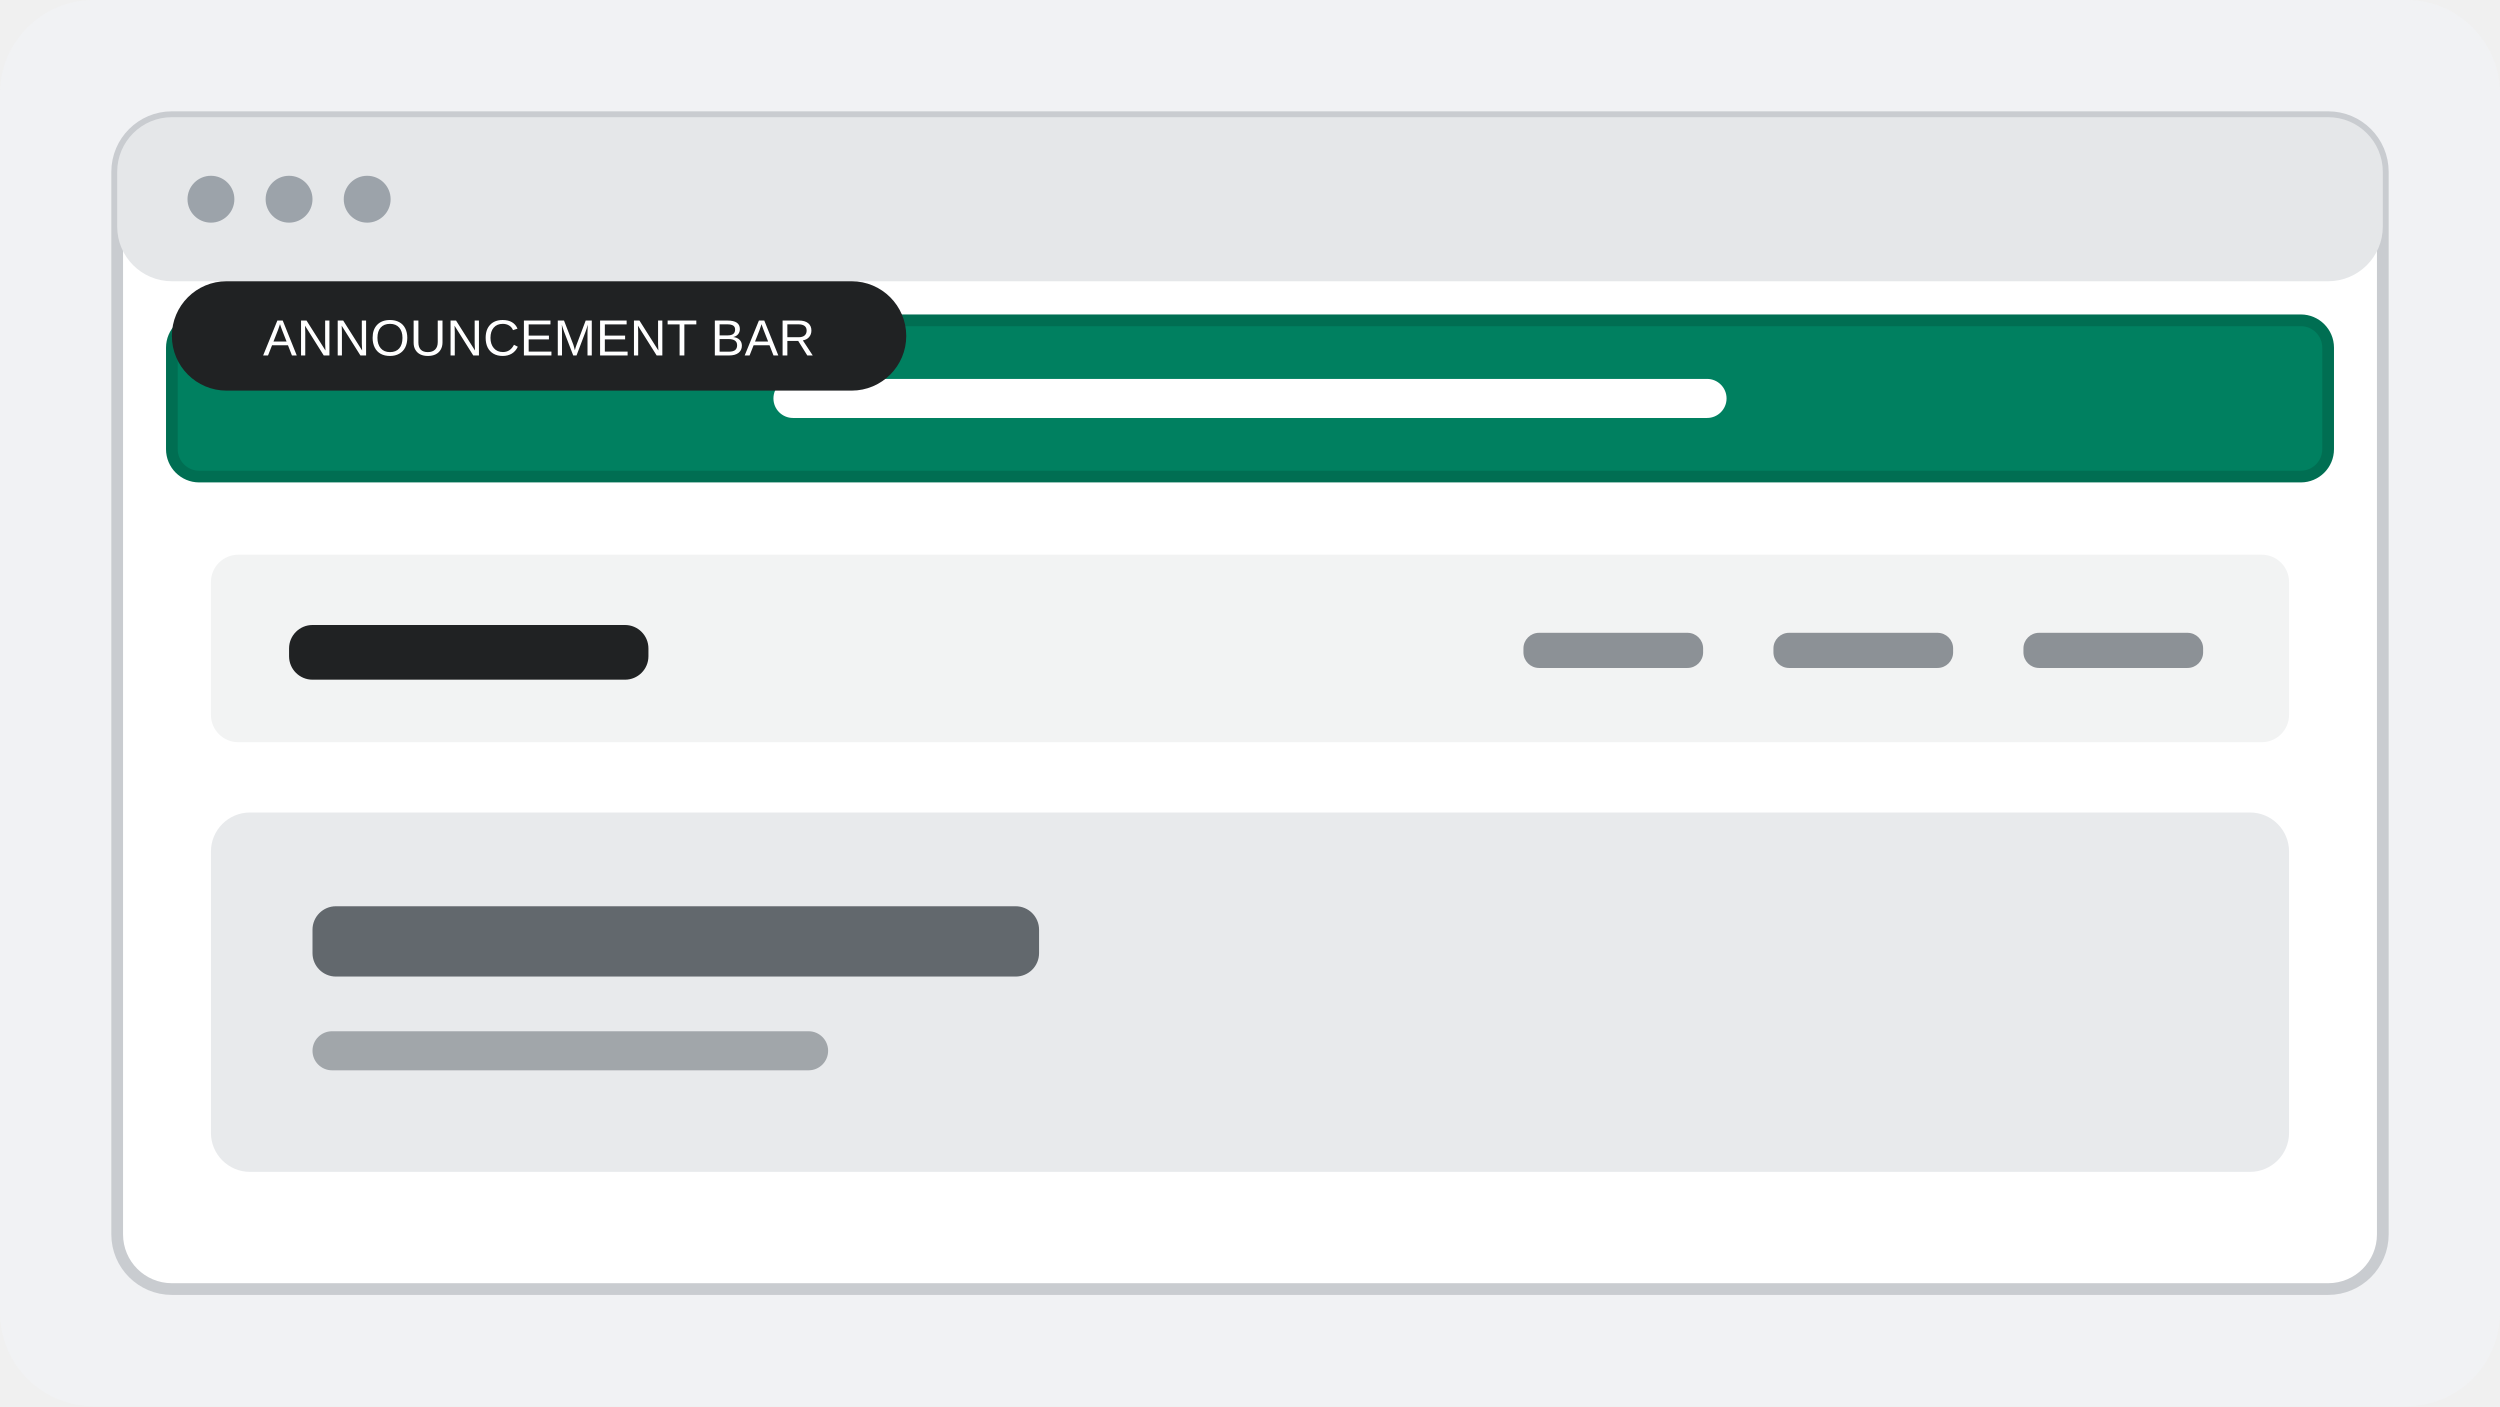
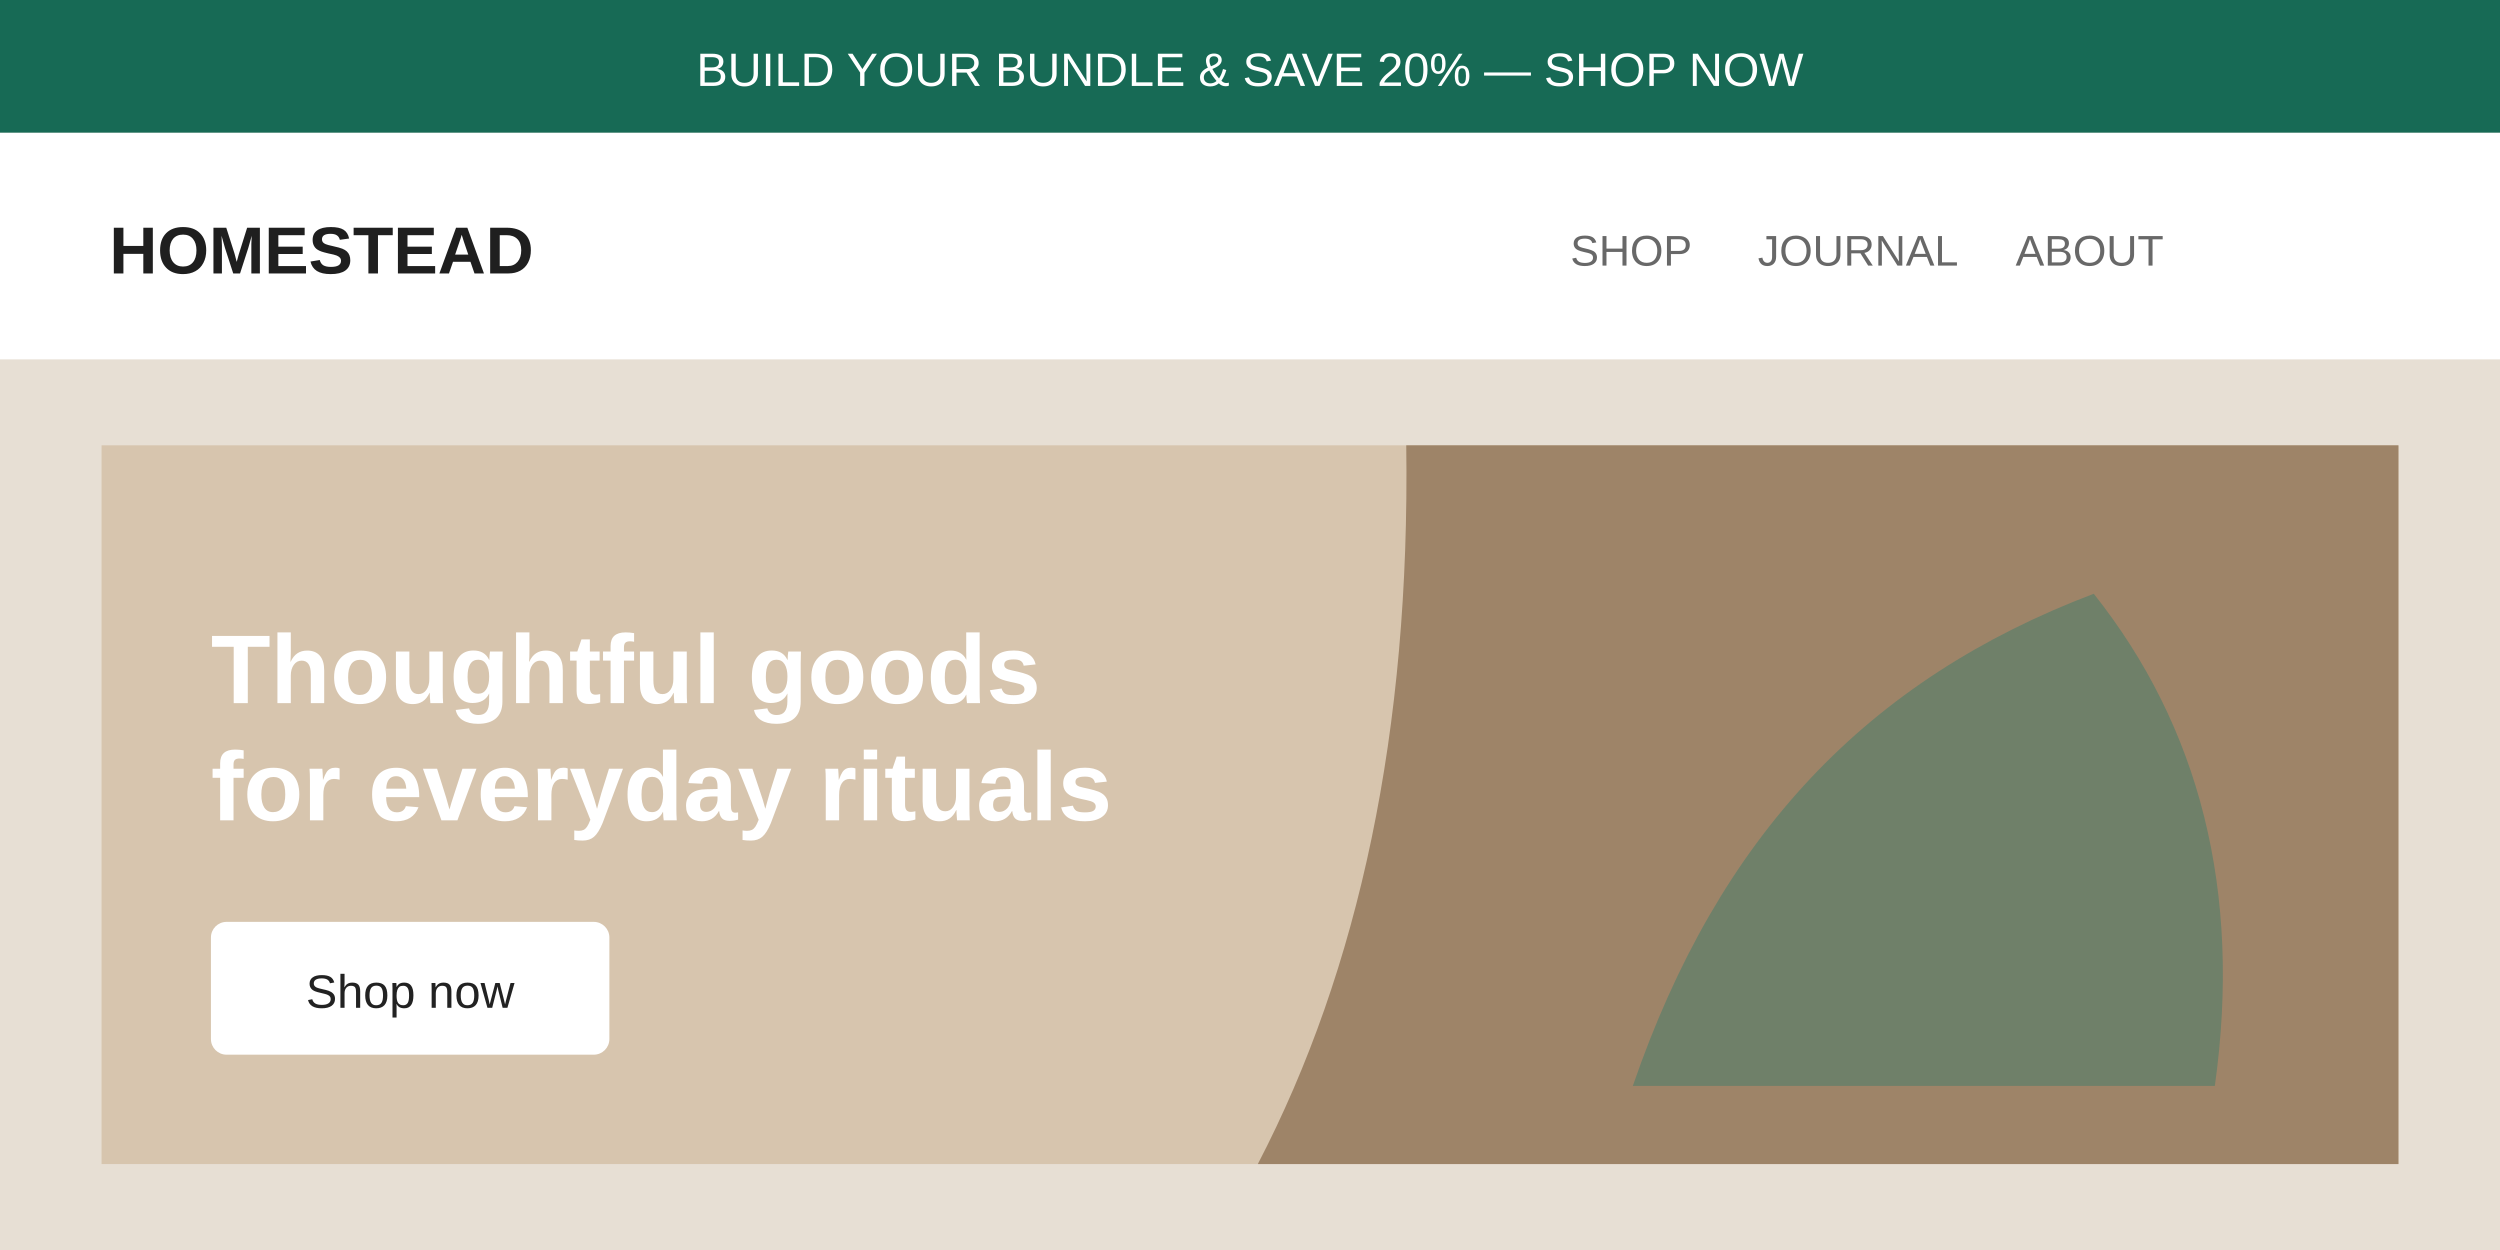
- <svg xmlns="http://www.w3.org/2000/svg" viewBox="0 0 640 360" role="img" aria-labelledby="title desc">
-   <rect width="640" height="360" rx="24" fill="#f1f2f4" />
-   <rect x="30" y="30" width="580" height="300" rx="14" fill="#fff" stroke="#c9ccd0" stroke-width="3" />
-   <rect x="30" y="30" width="580" height="42" rx="14" fill="#e5e7e9" />
-   <circle cx="54" cy="51" r="6" fill="#9ca3aa" />
-   <circle cx="74" cy="51" r="6" fill="#9ca3aa" />
-   <circle cx="94" cy="51" r="6" fill="#9ca3aa" />
-   <rect x="44" y="82" width="552" height="40" rx="7" fill="#008060" stroke="#006e52" stroke-width="3" />
-   <rect x="198" y="97" width="244" height="10" rx="5" fill="#fff" />
-   <rect x="54" y="142" width="532" height="48" rx="7" fill="#f2f3f3" />
-   <rect x="74" y="160" width="92" height="14" rx="6" fill="#202223" />
-   <rect x="390" y="162" width="46" height="9" rx="4" fill="#8c9196" />
-   <rect x="454" y="162" width="46" height="9" rx="4" fill="#8c9196" />
-   <rect x="518" y="162" width="46" height="9" rx="4" fill="#8c9196" />
-   <rect x="54" y="208" width="532" height="92" rx="10" fill="#e8eaec" />
-   <rect x="80" y="232" width="186" height="18" rx="6" fill="#62686d" />
-   <rect x="80" y="264" width="132" height="10" rx="5" fill="#a1a6aa" />
-   <rect x="44" y="72" width="188" height="28" rx="14" fill="#202223" />
-   <text x="138" y="91" fill="#fff" font-family="Arial,sans-serif" font-size="13" text-anchor="middle">ANNOUNCEMENT BAR</text>
+ <svg xmlns="http://www.w3.org/2000/svg" viewBox="0 0 640 320" role="img" aria-labelledby="title desc">
+   <rect width="640" height="320" fill="#e7dfd4" />
+   <rect width="640" height="34" fill="#176a55" />
+   <text x="320" y="22" fill="#fff" font-family="Arial,sans-serif" font-size="12" text-anchor="middle">BUILD YOUR BUNDLE &amp; SAVE 20% — SHOP NOW</text>
+   <rect y="34" width="640" height="58" fill="#fff" />
+   <text x="28" y="70" fill="#1f1f1f" font-family="Arial,sans-serif" font-size="17" font-weight="700">HOMESTEAD</text>
+   <g fill="#686868" font-family="Arial,sans-serif" font-size="11">
+     <text x="402" y="68">SHOP</text>
+     <text x="450" y="68">JOURNAL</text>
+     <text x="516" y="68">ABOUT</text>
+   </g>
+   <rect x="26" y="114" width="588" height="184" fill="#d7c5ae" />
+   <path d="M360 114h254v184H322c26-50 39-111 38-184z" fill="#9e8468" />
+   <path d="M418 278c22-64 60-104 118-126 27 34 38 76 31 126z" fill="#6f8069" />
+   <text x="54" y="180" fill="#fff" font-family="Arial,sans-serif" font-size="25" font-weight="700">Thoughtful goods</text>
+   <text x="54" y="210" fill="#fff" font-family="Arial,sans-serif" font-size="25" font-weight="700">for everyday rituals</text>
+   <rect x="54" y="236" width="102" height="34" rx="4" fill="#fff" />
+   <text x="105" y="258" fill="#222" font-family="Arial,sans-serif" font-size="12" text-anchor="middle">Shop now</text>
</svg>
